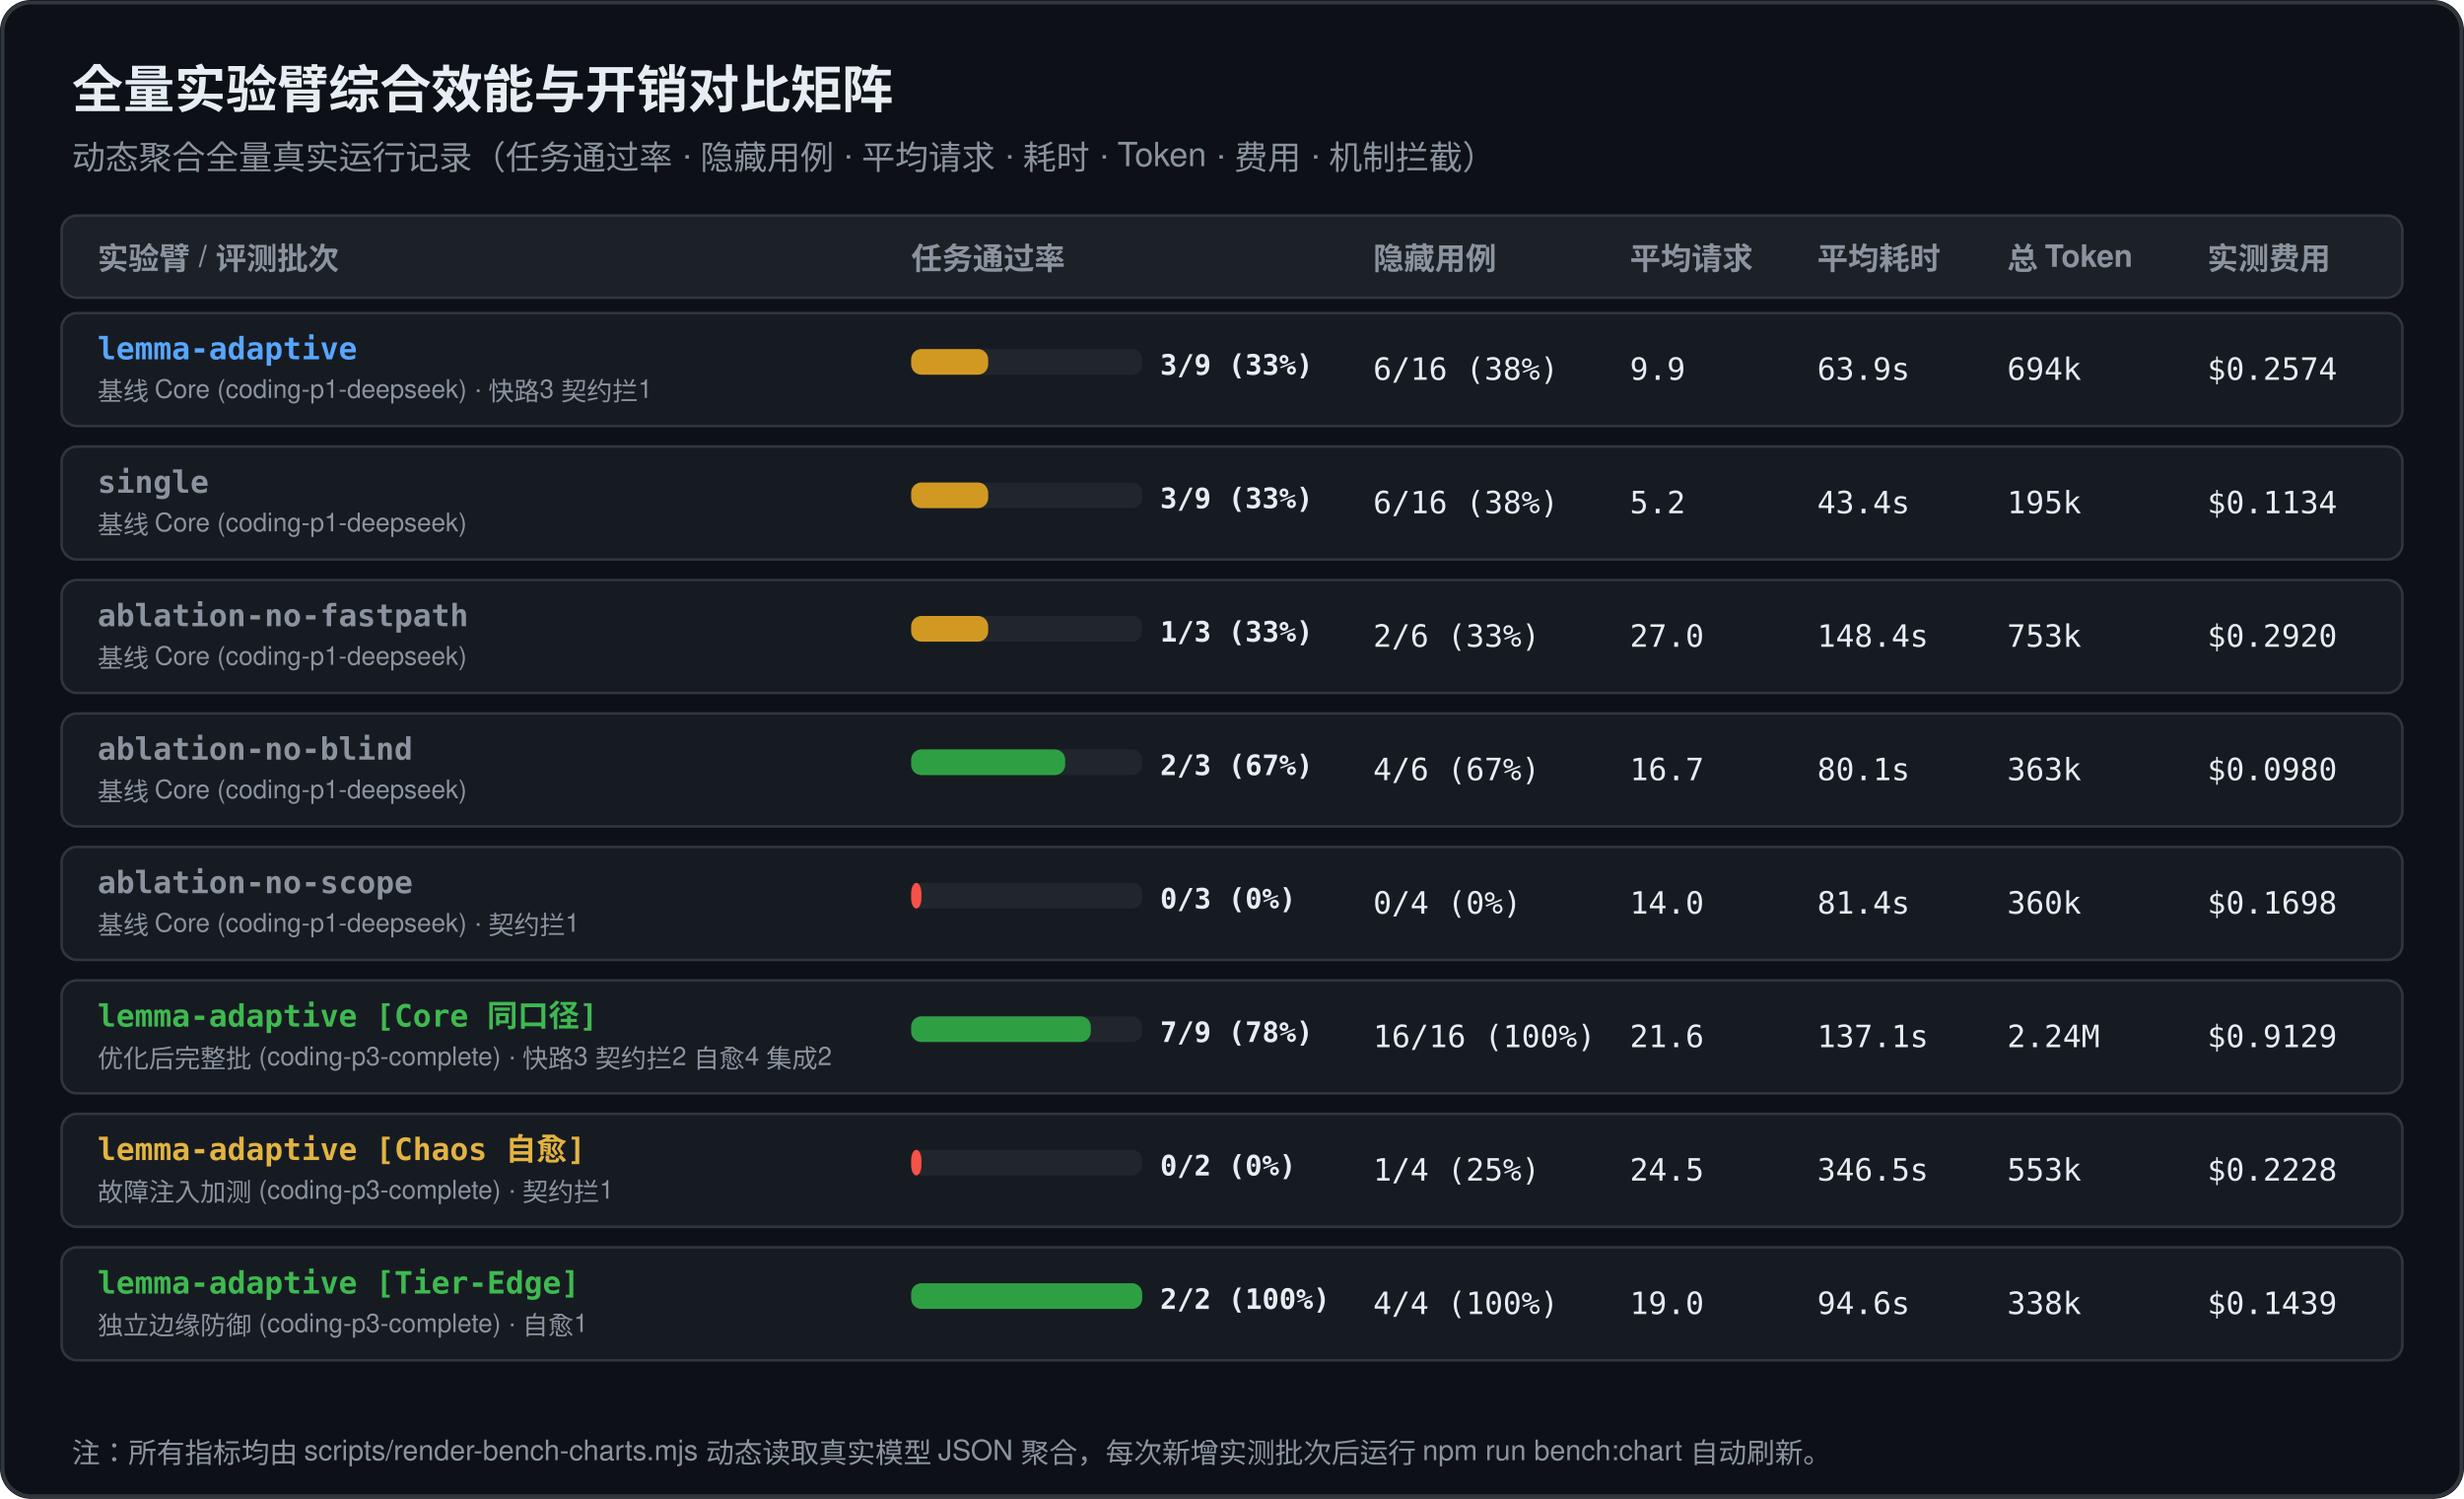
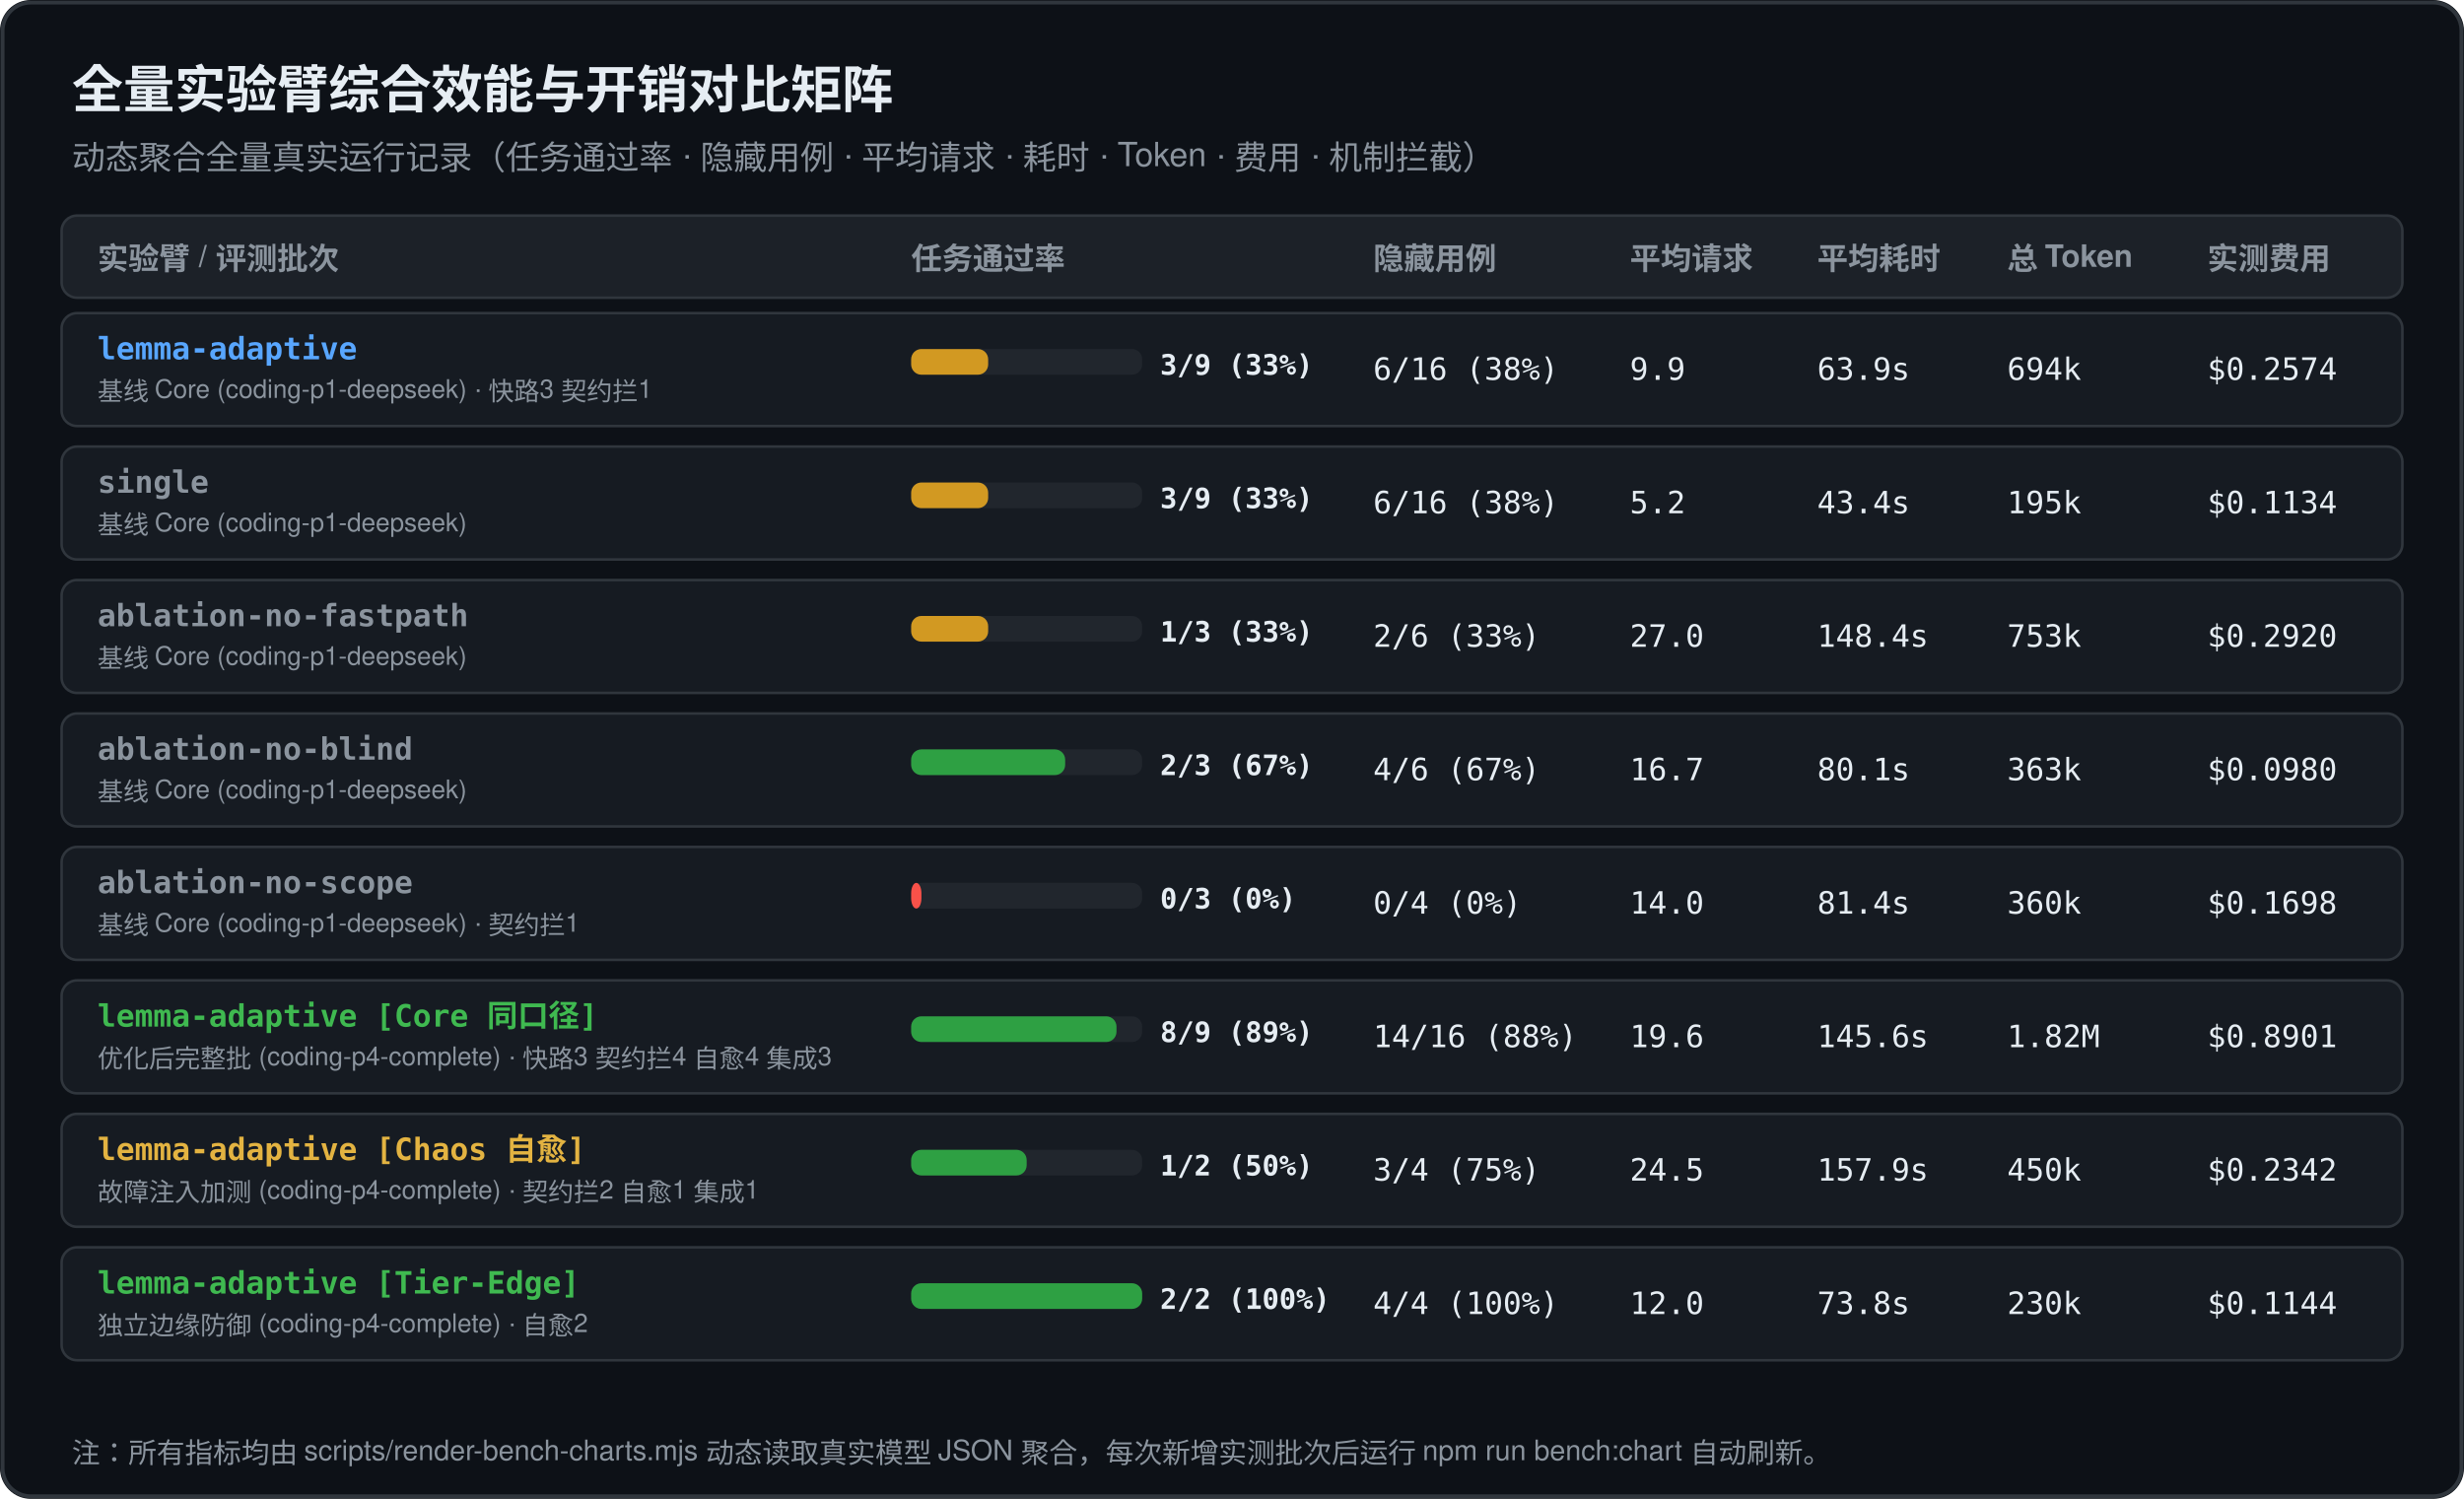
<svg xmlns="http://www.w3.org/2000/svg" width="960" height="584" viewBox="0 0 960 584" role="img" aria-label="全量实验臂综合效能与开销对比矩阵">
  <rect width="960" height="584" rx="12" fill="#0d1117" />
  <rect x="1" y="1" width="958" height="582" rx="11" fill="none" stroke="#30363d" stroke-width="1.5" />
  <text x="28" y="42" fill="#e6edf3" font-family="-apple-system, BlinkMacSystemFont, 'Segoe UI', Helvetica, Arial, 'PingFang SC', 'Microsoft YaHei', sans-serif" font-size="20" font-weight="700">全量实验臂综合效能与开销对比矩阵</text>
  <text x="28" y="66" fill="#8b949e" font-family="-apple-system, BlinkMacSystemFont, 'Segoe UI', Helvetica, Arial, 'PingFang SC', 'Microsoft YaHei', sans-serif" font-size="13">动态聚合全量真实运行记录（任务通过率 · 隐藏用例 · 平均请求 · 耗时 · Token · 费用 · 机制拦截）</text>
  <rect x="24" y="84" width="912" height="32" rx="6" fill="#1c2128" stroke="#30363d" />
  <text x="38" y="105" fill="#8b949e" font-family="-apple-system, BlinkMacSystemFont, 'Segoe UI', Helvetica, Arial, 'PingFang SC', 'Microsoft YaHei', sans-serif" font-size="12" font-weight="600">实验臂 / 评测批次</text>
  <text x="355" y="105" fill="#8b949e" font-family="-apple-system, BlinkMacSystemFont, 'Segoe UI', Helvetica, Arial, 'PingFang SC', 'Microsoft YaHei', sans-serif" font-size="12" font-weight="600">任务通过率</text>
  <text x="535" y="105" fill="#8b949e" font-family="-apple-system, BlinkMacSystemFont, 'Segoe UI', Helvetica, Arial, 'PingFang SC', 'Microsoft YaHei', sans-serif" font-size="12" font-weight="600">隐藏用例</text>
  <text x="635" y="105" fill="#8b949e" font-family="-apple-system, BlinkMacSystemFont, 'Segoe UI', Helvetica, Arial, 'PingFang SC', 'Microsoft YaHei', sans-serif" font-size="12" font-weight="600">平均请求</text>
  <text x="708" y="105" fill="#8b949e" font-family="-apple-system, BlinkMacSystemFont, 'Segoe UI', Helvetica, Arial, 'PingFang SC', 'Microsoft YaHei', sans-serif" font-size="12" font-weight="600">平均耗时</text>
  <text x="782" y="105" fill="#8b949e" font-family="-apple-system, BlinkMacSystemFont, 'Segoe UI', Helvetica, Arial, 'PingFang SC', 'Microsoft YaHei', sans-serif" font-size="12" font-weight="600">总 Token</text>
  <text x="860" y="105" fill="#8b949e" font-family="-apple-system, BlinkMacSystemFont, 'Segoe UI', Helvetica, Arial, 'PingFang SC', 'Microsoft YaHei', sans-serif" font-size="12" font-weight="600">实测费用</text>
  <rect x="24" y="122" width="912" height="44" rx="6" fill="#161b22" stroke="#30363d" />
  <text x="38" y="140" fill="#58a6ff" font-family="ui-monospace, SFMono-Regular, 'SF Mono', Menlo, Consolas, monospace" font-size="12" font-weight="700">lemma-adaptive</text>
  <text x="38" y="156" fill="#8b949e" font-family="-apple-system, BlinkMacSystemFont, 'Segoe UI', Helvetica, Arial, 'PingFang SC', 'Microsoft YaHei', sans-serif" font-size="10">基线 Core (coding-p1-deepseek) · 快路3 契约拦1</text>
  <rect x="355" y="136" width="90" height="10" rx="4" fill="#21262d" />
  <rect x="355" y="136" width="30" height="10" rx="4" fill="#d29922" />
  <text x="452" y="146" fill="#e6edf3" font-family="ui-monospace, SFMono-Regular, 'SF Mono', Menlo, Consolas, monospace" font-size="11" font-weight="600">3/9 (33%)</text>
  <text x="535" y="148" fill="#e6edf3" font-family="ui-monospace, SFMono-Regular, 'SF Mono', Menlo, Consolas, monospace" font-size="12">6/16 (38%)</text>
  <text x="635" y="148" fill="#e6edf3" font-family="ui-monospace, SFMono-Regular, 'SF Mono', Menlo, Consolas, monospace" font-size="12">9.9</text>
  <text x="708" y="148" fill="#e6edf3" font-family="ui-monospace, SFMono-Regular, 'SF Mono', Menlo, Consolas, monospace" font-size="12">63.9s</text>
  <text x="782" y="148" fill="#e6edf3" font-family="ui-monospace, SFMono-Regular, 'SF Mono', Menlo, Consolas, monospace" font-size="12">694k</text>
  <text x="860" y="148" fill="#e6edf3" font-family="ui-monospace, SFMono-Regular, 'SF Mono', Menlo, Consolas, monospace" font-size="12">$0.2574</text>
  <rect x="24" y="174" width="912" height="44" rx="6" fill="#161b22" stroke="#30363d" />
  <text x="38" y="192" fill="#8b949e" font-family="ui-monospace, SFMono-Regular, 'SF Mono', Menlo, Consolas, monospace" font-size="12" font-weight="700">single</text>
  <text x="38" y="208" fill="#8b949e" font-family="-apple-system, BlinkMacSystemFont, 'Segoe UI', Helvetica, Arial, 'PingFang SC', 'Microsoft YaHei', sans-serif" font-size="10">基线 Core (coding-p1-deepseek)</text>
  <rect x="355" y="188" width="90" height="10" rx="4" fill="#21262d" />
  <rect x="355" y="188" width="30" height="10" rx="4" fill="#d29922" />
  <text x="452" y="198" fill="#e6edf3" font-family="ui-monospace, SFMono-Regular, 'SF Mono', Menlo, Consolas, monospace" font-size="11" font-weight="600">3/9 (33%)</text>
  <text x="535" y="200" fill="#e6edf3" font-family="ui-monospace, SFMono-Regular, 'SF Mono', Menlo, Consolas, monospace" font-size="12">6/16 (38%)</text>
  <text x="635" y="200" fill="#e6edf3" font-family="ui-monospace, SFMono-Regular, 'SF Mono', Menlo, Consolas, monospace" font-size="12">5.2</text>
  <text x="708" y="200" fill="#e6edf3" font-family="ui-monospace, SFMono-Regular, 'SF Mono', Menlo, Consolas, monospace" font-size="12">43.4s</text>
  <text x="782" y="200" fill="#e6edf3" font-family="ui-monospace, SFMono-Regular, 'SF Mono', Menlo, Consolas, monospace" font-size="12">195k</text>
  <text x="860" y="200" fill="#e6edf3" font-family="ui-monospace, SFMono-Regular, 'SF Mono', Menlo, Consolas, monospace" font-size="12">$0.1134</text>
  <rect x="24" y="226" width="912" height="44" rx="6" fill="#161b22" stroke="#30363d" />
  <text x="38" y="244" fill="#8b949e" font-family="ui-monospace, SFMono-Regular, 'SF Mono', Menlo, Consolas, monospace" font-size="12" font-weight="700">ablation-no-fastpath</text>
  <text x="38" y="260" fill="#8b949e" font-family="-apple-system, BlinkMacSystemFont, 'Segoe UI', Helvetica, Arial, 'PingFang SC', 'Microsoft YaHei', sans-serif" font-size="10">基线 Core (coding-p1-deepseek)</text>
  <rect x="355" y="240" width="90" height="10" rx="4" fill="#21262d" />
  <rect x="355" y="240" width="30" height="10" rx="4" fill="#d29922" />
  <text x="452" y="250" fill="#e6edf3" font-family="ui-monospace, SFMono-Regular, 'SF Mono', Menlo, Consolas, monospace" font-size="11" font-weight="600">1/3 (33%)</text>
  <text x="535" y="252" fill="#e6edf3" font-family="ui-monospace, SFMono-Regular, 'SF Mono', Menlo, Consolas, monospace" font-size="12">2/6 (33%)</text>
  <text x="635" y="252" fill="#e6edf3" font-family="ui-monospace, SFMono-Regular, 'SF Mono', Menlo, Consolas, monospace" font-size="12">27.0</text>
  <text x="708" y="252" fill="#e6edf3" font-family="ui-monospace, SFMono-Regular, 'SF Mono', Menlo, Consolas, monospace" font-size="12">148.4s</text>
  <text x="782" y="252" fill="#e6edf3" font-family="ui-monospace, SFMono-Regular, 'SF Mono', Menlo, Consolas, monospace" font-size="12">753k</text>
  <text x="860" y="252" fill="#e6edf3" font-family="ui-monospace, SFMono-Regular, 'SF Mono', Menlo, Consolas, monospace" font-size="12">$0.2920</text>
  <rect x="24" y="278" width="912" height="44" rx="6" fill="#161b22" stroke="#30363d" />
  <text x="38" y="296" fill="#8b949e" font-family="ui-monospace, SFMono-Regular, 'SF Mono', Menlo, Consolas, monospace" font-size="12" font-weight="700">ablation-no-blind</text>
  <text x="38" y="312" fill="#8b949e" font-family="-apple-system, BlinkMacSystemFont, 'Segoe UI', Helvetica, Arial, 'PingFang SC', 'Microsoft YaHei', sans-serif" font-size="10">基线 Core (coding-p1-deepseek)</text>
  <rect x="355" y="292" width="90" height="10" rx="4" fill="#21262d" />
  <rect x="355" y="292" width="60" height="10" rx="4" fill="#2ea043" />
  <text x="452" y="302" fill="#e6edf3" font-family="ui-monospace, SFMono-Regular, 'SF Mono', Menlo, Consolas, monospace" font-size="11" font-weight="600">2/3 (67%)</text>
  <text x="535" y="304" fill="#e6edf3" font-family="ui-monospace, SFMono-Regular, 'SF Mono', Menlo, Consolas, monospace" font-size="12">4/6 (67%)</text>
  <text x="635" y="304" fill="#e6edf3" font-family="ui-monospace, SFMono-Regular, 'SF Mono', Menlo, Consolas, monospace" font-size="12">16.7</text>
  <text x="708" y="304" fill="#e6edf3" font-family="ui-monospace, SFMono-Regular, 'SF Mono', Menlo, Consolas, monospace" font-size="12">80.1s</text>
  <text x="782" y="304" fill="#e6edf3" font-family="ui-monospace, SFMono-Regular, 'SF Mono', Menlo, Consolas, monospace" font-size="12">363k</text>
  <text x="860" y="304" fill="#e6edf3" font-family="ui-monospace, SFMono-Regular, 'SF Mono', Menlo, Consolas, monospace" font-size="12">$0.0980</text>
  <rect x="24" y="330" width="912" height="44" rx="6" fill="#161b22" stroke="#30363d" />
  <text x="38" y="348" fill="#8b949e" font-family="ui-monospace, SFMono-Regular, 'SF Mono', Menlo, Consolas, monospace" font-size="12" font-weight="700">ablation-no-scope</text>
  <text x="38" y="364" fill="#8b949e" font-family="-apple-system, BlinkMacSystemFont, 'Segoe UI', Helvetica, Arial, 'PingFang SC', 'Microsoft YaHei', sans-serif" font-size="10">基线 Core (coding-p1-deepseek) · 契约拦1</text>
  <rect x="355" y="344" width="90" height="10" rx="4" fill="#21262d" />
  <rect x="355" y="344" width="4" height="10" rx="4" fill="#f85149" />
  <text x="452" y="354" fill="#e6edf3" font-family="ui-monospace, SFMono-Regular, 'SF Mono', Menlo, Consolas, monospace" font-size="11" font-weight="600">0/3 (0%)</text>
  <text x="535" y="356" fill="#e6edf3" font-family="ui-monospace, SFMono-Regular, 'SF Mono', Menlo, Consolas, monospace" font-size="12">0/4 (0%)</text>
  <text x="635" y="356" fill="#e6edf3" font-family="ui-monospace, SFMono-Regular, 'SF Mono', Menlo, Consolas, monospace" font-size="12">14.0</text>
  <text x="708" y="356" fill="#e6edf3" font-family="ui-monospace, SFMono-Regular, 'SF Mono', Menlo, Consolas, monospace" font-size="12">81.4s</text>
  <text x="782" y="356" fill="#e6edf3" font-family="ui-monospace, SFMono-Regular, 'SF Mono', Menlo, Consolas, monospace" font-size="12">360k</text>
  <text x="860" y="356" fill="#e6edf3" font-family="ui-monospace, SFMono-Regular, 'SF Mono', Menlo, Consolas, monospace" font-size="12">$0.1698</text>
  <rect x="24" y="382" width="912" height="44" rx="6" fill="#161b22" stroke="#30363d" />
  <text x="38" y="400" fill="#3fb950" font-family="ui-monospace, SFMono-Regular, 'SF Mono', Menlo, Consolas, monospace" font-size="12" font-weight="700">lemma-adaptive [Core 同口径]</text>
-   <text x="38" y="416" fill="#8b949e" font-family="-apple-system, BlinkMacSystemFont, 'Segoe UI', Helvetica, Arial, 'PingFang SC', 'Microsoft YaHei', sans-serif" font-size="10">优化后完整批 (coding-p3-complete) · 快路3 契约拦2 自愈4 集成2</text>
+   <text x="38" y="416" fill="#8b949e" font-family="-apple-system, BlinkMacSystemFont, 'Segoe UI', Helvetica, Arial, 'PingFang SC', 'Microsoft YaHei', sans-serif" font-size="10">优化后完整批 (coding-p4-complete) · 快路3 契约拦4 自愈4 集成3</text>
  <rect x="355" y="396" width="90" height="10" rx="4" fill="#21262d" />
-   <rect x="355" y="396" width="70" height="10" rx="4" fill="#2ea043" />
-   <text x="452" y="406" fill="#e6edf3" font-family="ui-monospace, SFMono-Regular, 'SF Mono', Menlo, Consolas, monospace" font-size="11" font-weight="600">7/9 (78%)</text>
-   <text x="535" y="408" fill="#e6edf3" font-family="ui-monospace, SFMono-Regular, 'SF Mono', Menlo, Consolas, monospace" font-size="12">16/16 (100%)</text>
-   <text x="635" y="408" fill="#e6edf3" font-family="ui-monospace, SFMono-Regular, 'SF Mono', Menlo, Consolas, monospace" font-size="12">21.6</text>
-   <text x="708" y="408" fill="#e6edf3" font-family="ui-monospace, SFMono-Regular, 'SF Mono', Menlo, Consolas, monospace" font-size="12">137.1s</text>
-   <text x="782" y="408" fill="#e6edf3" font-family="ui-monospace, SFMono-Regular, 'SF Mono', Menlo, Consolas, monospace" font-size="12">2.24M</text>
-   <text x="860" y="408" fill="#e6edf3" font-family="ui-monospace, SFMono-Regular, 'SF Mono', Menlo, Consolas, monospace" font-size="12">$0.9129</text>
+   <rect x="355" y="396" width="80" height="10" rx="4" fill="#2ea043" />
+   <text x="452" y="406" fill="#e6edf3" font-family="ui-monospace, SFMono-Regular, 'SF Mono', Menlo, Consolas, monospace" font-size="11" font-weight="600">8/9 (89%)</text>
+   <text x="535" y="408" fill="#e6edf3" font-family="ui-monospace, SFMono-Regular, 'SF Mono', Menlo, Consolas, monospace" font-size="12">14/16 (88%)</text>
+   <text x="635" y="408" fill="#e6edf3" font-family="ui-monospace, SFMono-Regular, 'SF Mono', Menlo, Consolas, monospace" font-size="12">19.6</text>
+   <text x="708" y="408" fill="#e6edf3" font-family="ui-monospace, SFMono-Regular, 'SF Mono', Menlo, Consolas, monospace" font-size="12">145.6s</text>
+   <text x="782" y="408" fill="#e6edf3" font-family="ui-monospace, SFMono-Regular, 'SF Mono', Menlo, Consolas, monospace" font-size="12">1.82M</text>
+   <text x="860" y="408" fill="#e6edf3" font-family="ui-monospace, SFMono-Regular, 'SF Mono', Menlo, Consolas, monospace" font-size="12">$0.8901</text>
  <rect x="24" y="434" width="912" height="44" rx="6" fill="#161b22" stroke="#30363d" />
  <text x="38" y="452" fill="#e3b341" font-family="ui-monospace, SFMono-Regular, 'SF Mono', Menlo, Consolas, monospace" font-size="12" font-weight="700">lemma-adaptive [Chaos 自愈]</text>
-   <text x="38" y="468" fill="#8b949e" font-family="-apple-system, BlinkMacSystemFont, 'Segoe UI', Helvetica, Arial, 'PingFang SC', 'Microsoft YaHei', sans-serif" font-size="10">故障注入加测 (coding-p3-complete) · 契约拦1</text>
+   <text x="38" y="468" fill="#8b949e" font-family="-apple-system, BlinkMacSystemFont, 'Segoe UI', Helvetica, Arial, 'PingFang SC', 'Microsoft YaHei', sans-serif" font-size="10">故障注入加测 (coding-p4-complete) · 契约拦2 自愈1 集成1</text>
  <rect x="355" y="448" width="90" height="10" rx="4" fill="#21262d" />
-   <rect x="355" y="448" width="4" height="10" rx="4" fill="#f85149" />
-   <text x="452" y="458" fill="#e6edf3" font-family="ui-monospace, SFMono-Regular, 'SF Mono', Menlo, Consolas, monospace" font-size="11" font-weight="600">0/2 (0%)</text>
-   <text x="535" y="460" fill="#e6edf3" font-family="ui-monospace, SFMono-Regular, 'SF Mono', Menlo, Consolas, monospace" font-size="12">1/4 (25%)</text>
+   <rect x="355" y="448" width="45" height="10" rx="4" fill="#2ea043" />
+   <text x="452" y="458" fill="#e6edf3" font-family="ui-monospace, SFMono-Regular, 'SF Mono', Menlo, Consolas, monospace" font-size="11" font-weight="600">1/2 (50%)</text>
+   <text x="535" y="460" fill="#e6edf3" font-family="ui-monospace, SFMono-Regular, 'SF Mono', Menlo, Consolas, monospace" font-size="12">3/4 (75%)</text>
  <text x="635" y="460" fill="#e6edf3" font-family="ui-monospace, SFMono-Regular, 'SF Mono', Menlo, Consolas, monospace" font-size="12">24.5</text>
-   <text x="708" y="460" fill="#e6edf3" font-family="ui-monospace, SFMono-Regular, 'SF Mono', Menlo, Consolas, monospace" font-size="12">346.5s</text>
-   <text x="782" y="460" fill="#e6edf3" font-family="ui-monospace, SFMono-Regular, 'SF Mono', Menlo, Consolas, monospace" font-size="12">553k</text>
-   <text x="860" y="460" fill="#e6edf3" font-family="ui-monospace, SFMono-Regular, 'SF Mono', Menlo, Consolas, monospace" font-size="12">$0.2228</text>
+   <text x="708" y="460" fill="#e6edf3" font-family="ui-monospace, SFMono-Regular, 'SF Mono', Menlo, Consolas, monospace" font-size="12">157.9s</text>
+   <text x="782" y="460" fill="#e6edf3" font-family="ui-monospace, SFMono-Regular, 'SF Mono', Menlo, Consolas, monospace" font-size="12">450k</text>
+   <text x="860" y="460" fill="#e6edf3" font-family="ui-monospace, SFMono-Regular, 'SF Mono', Menlo, Consolas, monospace" font-size="12">$0.2342</text>
  <rect x="24" y="486" width="912" height="44" rx="6" fill="#161b22" stroke="#30363d" />
  <text x="38" y="504" fill="#3fb950" font-family="ui-monospace, SFMono-Regular, 'SF Mono', Menlo, Consolas, monospace" font-size="12" font-weight="700">lemma-adaptive [Tier-Edge]</text>
-   <text x="38" y="520" fill="#8b949e" font-family="-apple-system, BlinkMacSystemFont, 'Segoe UI', Helvetica, Arial, 'PingFang SC', 'Microsoft YaHei', sans-serif" font-size="10">独立边缘防御 (coding-p3-complete) · 自愈1</text>
+   <text x="38" y="520" fill="#8b949e" font-family="-apple-system, BlinkMacSystemFont, 'Segoe UI', Helvetica, Arial, 'PingFang SC', 'Microsoft YaHei', sans-serif" font-size="10">独立边缘防御 (coding-p4-complete) · 自愈2</text>
  <rect x="355" y="500" width="90" height="10" rx="4" fill="#21262d" />
  <rect x="355" y="500" width="90" height="10" rx="4" fill="#2ea043" />
  <text x="452" y="510" fill="#e6edf3" font-family="ui-monospace, SFMono-Regular, 'SF Mono', Menlo, Consolas, monospace" font-size="11" font-weight="600">2/2 (100%)</text>
  <text x="535" y="512" fill="#e6edf3" font-family="ui-monospace, SFMono-Regular, 'SF Mono', Menlo, Consolas, monospace" font-size="12">4/4 (100%)</text>
-   <text x="635" y="512" fill="#e6edf3" font-family="ui-monospace, SFMono-Regular, 'SF Mono', Menlo, Consolas, monospace" font-size="12">19.0</text>
-   <text x="708" y="512" fill="#e6edf3" font-family="ui-monospace, SFMono-Regular, 'SF Mono', Menlo, Consolas, monospace" font-size="12">94.6s</text>
-   <text x="782" y="512" fill="#e6edf3" font-family="ui-monospace, SFMono-Regular, 'SF Mono', Menlo, Consolas, monospace" font-size="12">338k</text>
-   <text x="860" y="512" fill="#e6edf3" font-family="ui-monospace, SFMono-Regular, 'SF Mono', Menlo, Consolas, monospace" font-size="12">$0.1439</text>
+   <text x="635" y="512" fill="#e6edf3" font-family="ui-monospace, SFMono-Regular, 'SF Mono', Menlo, Consolas, monospace" font-size="12">12.0</text>
+   <text x="708" y="512" fill="#e6edf3" font-family="ui-monospace, SFMono-Regular, 'SF Mono', Menlo, Consolas, monospace" font-size="12">73.8s</text>
+   <text x="782" y="512" fill="#e6edf3" font-family="ui-monospace, SFMono-Regular, 'SF Mono', Menlo, Consolas, monospace" font-size="12">230k</text>
+   <text x="860" y="512" fill="#e6edf3" font-family="ui-monospace, SFMono-Regular, 'SF Mono', Menlo, Consolas, monospace" font-size="12">$0.1144</text>
  <text x="28" y="570" fill="#8b949e" font-family="-apple-system, BlinkMacSystemFont, 'Segoe UI', Helvetica, Arial, 'PingFang SC', 'Microsoft YaHei', sans-serif" font-size="11">注：所有指标均由 scripts/render-bench-charts.mjs 动态读取真实模型 JSON 聚合，每次新增实测批次后运行 npm run bench:chart 自动刷新。</text>
</svg>
